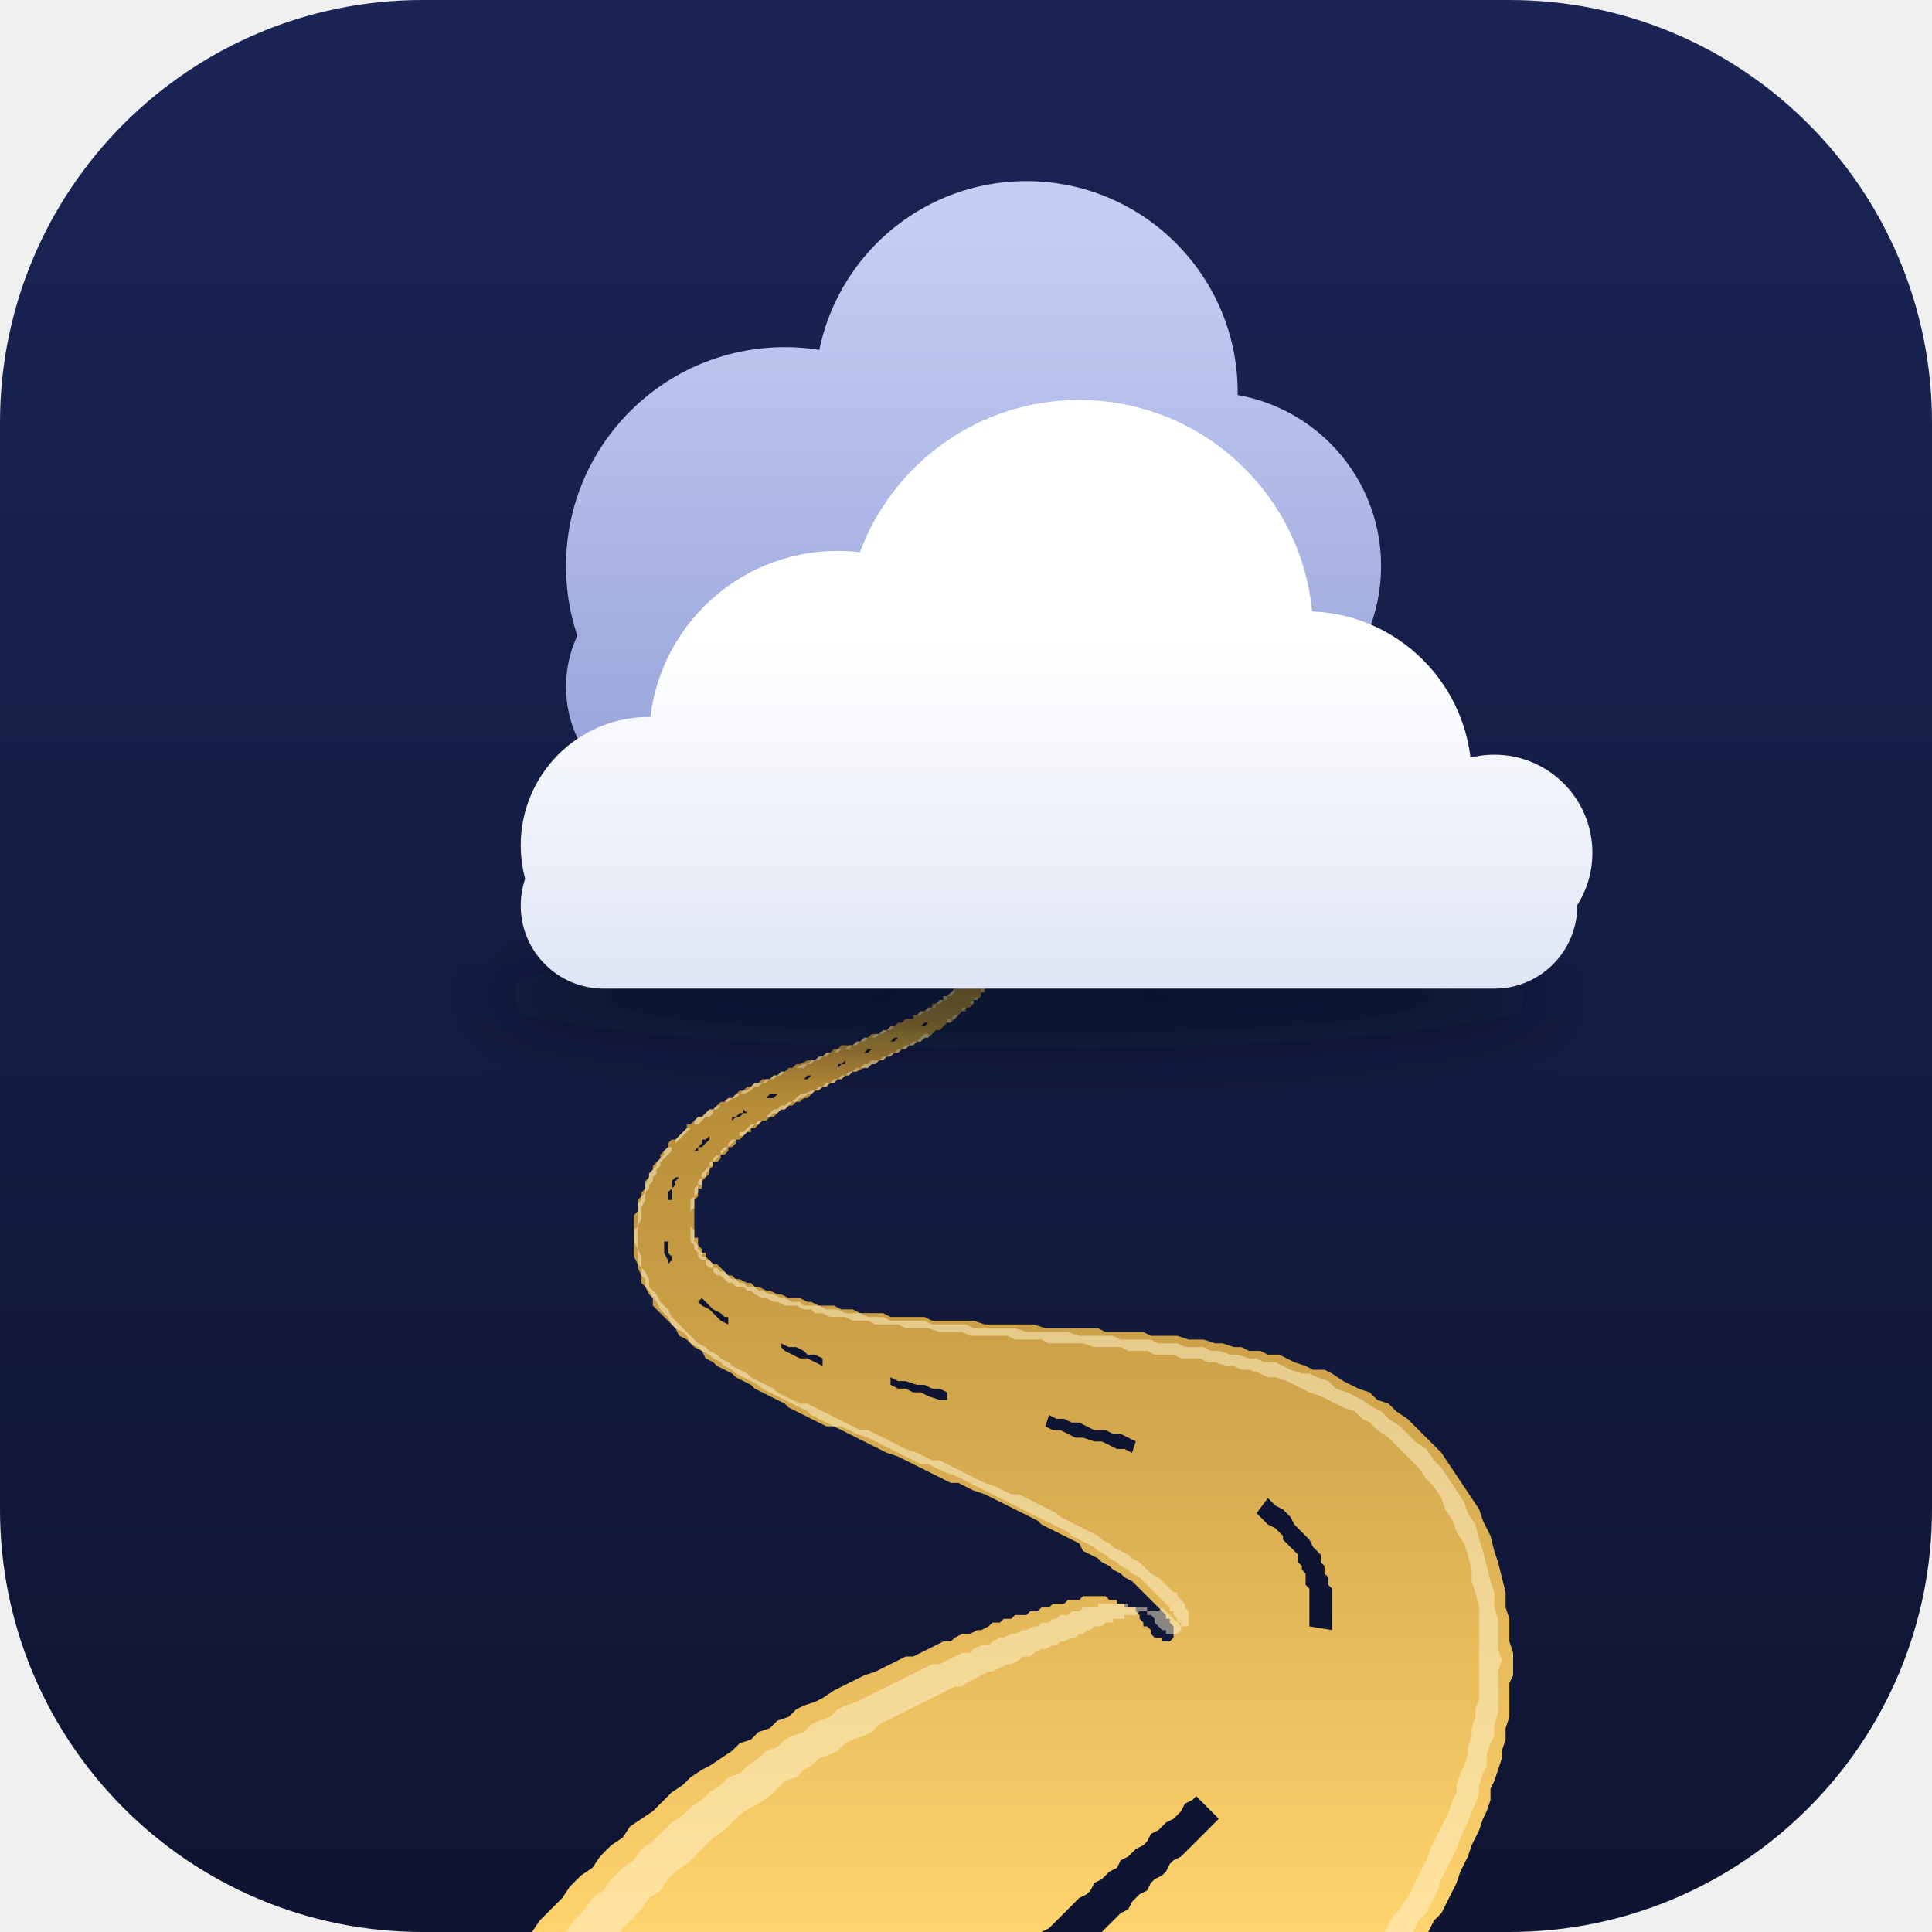
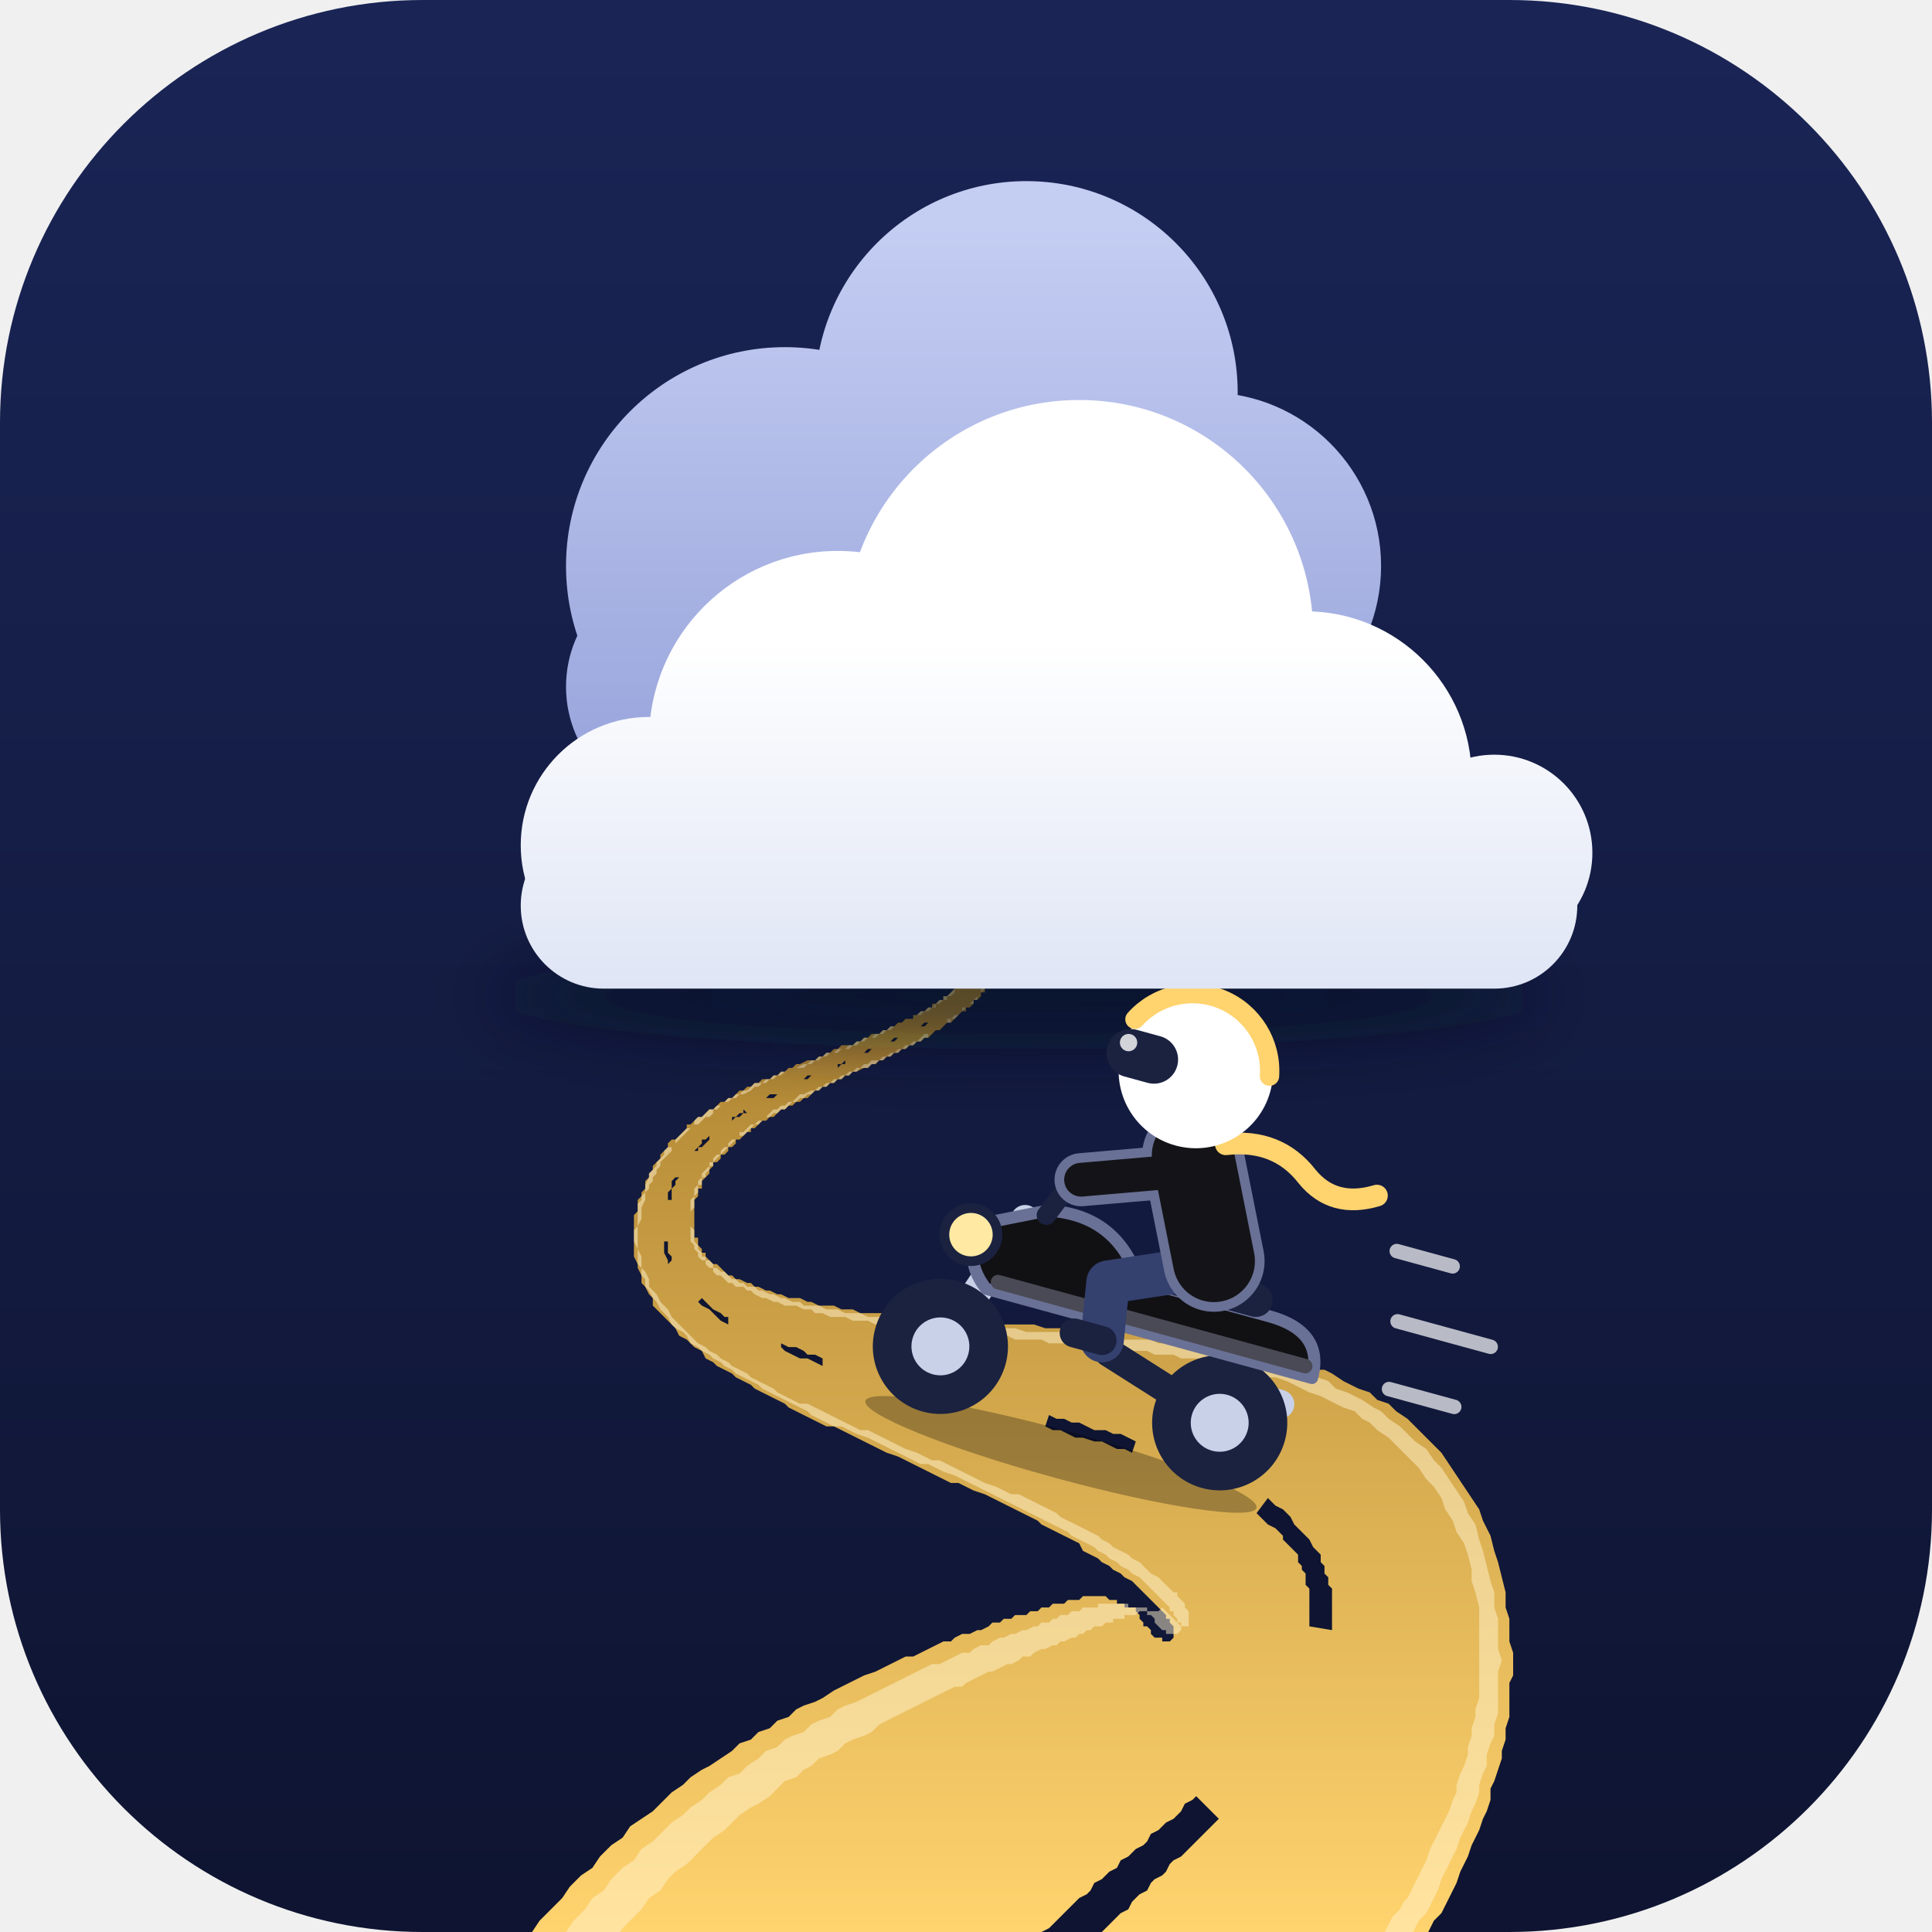
<svg xmlns="http://www.w3.org/2000/svg" viewBox="0 0 512 512">
  <defs>
    <clipPath id="tile">
      <rect width="512" height="512" rx="112" />
    </clipPath>
    <linearGradient id="bg" x1="0" y1="0" x2="0" y2="512" gradientUnits="userSpaceOnUse">
      <stop offset="0" stop-color="#1a2556" />
      <stop offset="1" stop-color="#0e1431" />
    </linearGradient>
    <linearGradient id="rd" x1="0" y1="240" x2="0" y2="512" gradientUnits="userSpaceOnUse">
      <stop offset="0" stop-color="#a77d2c" />
      <stop offset="1" stop-color="#ffd36e" />
    </linearGradient>
    <linearGradient id="front" x1="0" y1="120" x2="0" y2="262" gradientUnits="userSpaceOnUse">
      <stop offset=".35" stop-color="#ffffff" />
      <stop offset="1" stop-color="#dfe5f5" />
    </linearGradient>
    <linearGradient id="back" x1="0" y1="60" x2="0" y2="240" gradientUnits="userSpaceOnUse">
      <stop offset="0" stop-color="#c4cdf2" />
      <stop offset="1" stop-color="#8e9bd6" />
    </linearGradient>
    <filter id="soft" x="-20%" y="-100%" width="140%" height="300%">
      <feGaussianBlur stdDeviation="9" />
    </filter>
  </defs>
  <g clip-path="url(#tile)">
    <rect width="512" height="512" fill="url(#bg)" />
    <g>
      <path fill="url(#rd)" d="M259 250 L259 251 L259 251 L259 252 L259 253 L259 253 L258 254 L258 254 L258 255 L258 256 L258 256 L257 257 L257 257 L257 258 L256 258 L256 259 L255 259 L255 260 L254 261 L254 261 L253 262 L253 262 L252 263 L252 263 L251 264 L250 264 L250 265 L249 265 L248 266 L247 266 L247 267 L246 267 L245 268 L244 268 L243 269 L242 269 L242 270 L241 270 L240 270 L239 271 L238 271 L237 272 L236 272 L235 273 L234 273 L233 274 L232 274 L231 274 L230 275 L229 275 L228 276 L227 276 L226 277 L225 277 L223 277 L222 278 L221 278 L220 279 L219 279 L218 280 L217 280 L216 281 L215 281 L214 281 L212 282 L211 282 L210 283 L209 283 L208 284 L207 284 L206 285 L205 285 L204 286 L202 286 L201 287 L200 287 L199 288 L198 288 L197 289 L196 289 L195 290 L194 291 L193 291 L192 292 L191 292 L190 293 L189 294 L188 294 L187 295 L186 296 L185 296 L184 297 L183 298 L182 298 L182 299 L181 300 L180 301 L179 302 L178 302 L177 303 L177 304 L176 305 L175 306 L175 307 L174 308 L173 309 L173 310 L172 311 L172 312 L171 313 L171 315 L170 316 L170 317 L169 318 L169 319 L169 321 L168 322 L168 323 L168 325 L168 326 L168 328 L168 330 L168 331 L168 333 L169 335 L169 336 L170 338 L170 340 L171 341 L172 343 L173 344 L173 346 L174 347 L176 349 L177 350 L178 351 L179 352 L180 354 L182 355 L183 356 L184 357 L186 358 L187 360 L189 361 L190 362 L192 363 L194 364 L195 365 L197 366 L199 367 L200 368 L202 369 L204 370 L206 371 L208 372 L209 373 L211 374 L213 375 L215 376 L217 377 L219 378 L221 378 L223 379 L225 380 L227 381 L229 382 L231 383 L233 384 L235 385 L238 386 L240 387 L242 388 L244 389 L246 390 L248 391 L250 392 L252 393 L254 393 L256 394 L258 395 L261 396 L263 397 L265 398 L267 399 L269 400 L271 401 L273 402 L275 403 L276 404 L278 405 L280 406 L282 407 L284 408 L286 409 L287 411 L289 412 L291 413 L292 414 L294 415 L295 416 L297 417 L298 418 L300 419 L301 420 L302 421 L303 422 L304 423 L305 424 L306 425 L307 426 L308 427 L309 428 L309 429 L310 429 L310 430 L311 431 L311 432 L311 432 L311 433 L311 434 L311 434 L311 434 L310 435 L310 435 L309 435 L309 435 L308 435 L308 434 L307 434 L306 434 L305 433 L305 432 L304 431 L303 431 L303 430 L302 429 L302 428 L301 427 L301 426 L300 426 L300 426 L299 426 L299 426 L298 426 L298 425 L298 425 L297 425 L297 425 L296 425 L296 424 L296 424 L295 424 L295 424 L294 424 L294 424 L293 423 L293 423 L292 423 L292 423 L291 423 L291 423 L290 423 L290 423 L289 423 L288 423 L288 423 L287 423 L286 424 L285 424 L284 424 L283 424 L283 424 L282 425 L280 425 L279 425 L278 426 L277 426 L276 426 L275 427 L273 427 L272 428 L271 428 L269 428 L268 429 L266 429 L265 430 L263 430 L262 431 L260 432 L259 432 L257 433 L255 433 L253 434 L252 435 L250 435 L248 436 L246 437 L244 438 L242 439 L240 439 L238 440 L236 441 L234 442 L232 443 L229 444 L227 445 L225 446 L223 447 L221 448 L218 450 L216 451 L213 452 L211 453 L209 455 L206 456 L204 458 L201 459 L199 461 L196 462 L194 464 L191 466 L188 468 L186 469 L183 471 L181 473 L178 475 L175 478 L173 480 L170 482 L167 484 L165 487 L162 489 L159 492 L157 495 L154 497 L151 500 L149 503 L146 506 L143 509 L141 512 L138 515 L136 519 L133 522 L130 526 L128 529 L126 533 L123 537 L121 540 L118 544 L116 548 L114 552 L112 556 L109 561 L107 565 L105 569 L103 574 L101 578 L99 581 L377 619 L376 617 L374 617 L373 617 L372 616 L371 616 L369 616 L368 615 L367 615 L366 615 L365 614 L364 614 L363 613 L362 613 L361 613 L360 612 L359 612 L358 611 L357 610 L356 610 L355 609 L355 608 L354 608 L353 607 L352 606 L352 605 L351 604 L351 603 L350 602 L349 601 L349 600 L349 599 L348 598 L348 597 L348 596 L347 595 L347 594 L347 592 L347 591 L347 590 L347 589 L347 587 L347 586 L347 585 L347 583 L347 582 L348 580 L348 579 L348 577 L348 576 L349 574 L349 573 L350 571 L350 570 L351 568 L351 567 L352 565 L352 563 L353 562 L354 560 L354 559 L355 557 L356 555 L357 554 L357 552 L358 550 L359 548 L360 547 L361 545 L362 543 L363 542 L364 540 L365 538 L366 536 L367 534 L368 533 L369 531 L370 529 L371 527 L372 525 L373 523 L374 521 L375 519 L376 517 L377 515 L378 513 L379 511 L380 509 L382 507 L383 505 L384 503 L385 501 L386 499 L387 496 L388 494 L389 492 L390 489 L391 487 L392 485 L393 482 L394 480 L395 477 L395 474 L396 472 L397 469 L398 466 L398 464 L399 461 L399 458 L400 455 L400 452 L400 449 L400 446 L401 444 L401 441 L401 438 L400 435 L400 432 L400 429 L399 426 L399 422 L398 418 L397 414 L396 411 L395 407 L393 403 L392 400 L390 397 L388 394 L386 391 L384 388 L382 385 L380 383 L377 380 L375 378 L373 376 L370 374 L368 372 L365 371 L363 369 L360 368 L358 367 L356 366 L353 364 L351 363 L348 363 L346 362 L343 361 L341 360 L339 359 L336 359 L334 358 L331 358 L329 357 L327 357 L324 356 L322 356 L319 355 L317 355 L315 355 L312 354 L310 354 L307 354 L305 354 L303 353 L300 353 L298 353 L296 353 L293 353 L291 352 L288 352 L286 352 L284 352 L281 352 L279 352 L277 352 L274 351 L272 351 L270 351 L267 351 L265 351 L263 351 L261 351 L258 350 L256 350 L254 350 L252 350 L249 350 L247 350 L245 349 L243 349 L241 349 L239 349 L236 349 L234 348 L232 348 L230 348 L228 348 L226 347 L224 347 L223 347 L221 346 L219 346 L217 346 L215 345 L214 345 L212 344 L210 344 L209 344 L207 343 L206 343 L204 342 L203 342 L201 341 L200 341 L199 340 L198 340 L196 339 L195 339 L194 338 L193 338 L192 337 L191 336 L191 336 L190 335 L189 335 L188 334 L188 334 L187 333 L187 332 L186 332 L186 331 L185 330 L185 330 L185 329 L185 328 L184 328 L184 327 L184 326 L184 325 L184 324 L184 324 L184 323 L184 322 L184 321 L184 320 L184 320 L184 319 L184 318 L185 317 L185 317 L185 316 L185 315 L186 315 L186 314 L186 313 L187 312 L187 312 L188 311 L188 310 L188 310 L189 309 L189 308 L190 308 L191 307 L191 306 L192 306 L193 305 L193 304 L194 304 L195 303 L195 302 L196 302 L197 301 L198 300 L199 300 L199 299 L200 299 L201 298 L202 297 L203 297 L204 296 L205 296 L206 295 L207 294 L208 294 L209 293 L210 293 L211 292 L212 292 L213 291 L214 291 L215 290 L216 289 L217 289 L218 288 L219 288 L220 287 L221 287 L222 286 L223 286 L224 285 L225 285 L226 284 L227 284 L229 283 L230 283 L231 282 L232 282 L233 281 L234 281 L235 280 L236 280 L237 279 L238 279 L239 278 L240 278 L241 277 L242 277 L243 276 L244 276 L245 275 L246 275 L247 274 L247 274 L248 273 L249 273 L250 272 L251 271 L252 271 L253 270 L253 270 L254 269 L255 268 L256 268 L256 267 L257 267 L258 266 L258 265 L259 265 L260 264 L260 263 L261 263 L261 262 L262 261 L262 260 L263 260 L263 259 L263 258 L264 257 L264 256 L264 255 L264 255 L265 254 L265 253 L265 252 L265 251 L265 250Z" />
      <path fill="#fff3d0" opacity=".5" d="M259 250 L259 251 L259 251 L259 252 L259 253 L259 253 L259 254 L258 254 L258 255 L258 256 L258 256 L257 257 L257 257 L257 258 L256 258 L256 259 L256 260 L255 260 L255 261 L254 261 L254 262 L253 262 L252 263 L252 263 L251 264 L250 264 L250 265 L249 265 L248 266 L248 266 L247 267 L246 267 L245 268 L244 268 L243 269 L243 269 L242 270 L241 270 L240 271 L239 271 L238 272 L237 272 L236 272 L235 273 L234 273 L233 274 L232 274 L231 275 L230 275 L229 275 L228 276 L227 276 L226 277 L225 277 L224 278 L222 278 L221 279 L220 279 L219 279 L218 280 L217 280 L216 281 L215 281 L214 282 L213 282 L211 283 L210 283 L209 284 L208 284 L207 284 L206 285 L205 285 L204 286 L203 286 L202 287 L200 287 L199 288 L198 289 L197 289 L196 290 L195 290 L194 291 L193 291 L192 292 L191 293 L190 293 L189 294 L188 294 L187 295 L186 296 L185 296 L184 297 L184 298 L183 299 L182 299 L181 300 L180 301 L179 302 L179 303 L178 304 L177 304 L176 305 L176 306 L175 307 L174 308 L174 309 L173 310 L172 311 L172 312 L171 314 L171 315 L171 316 L170 317 L170 318 L169 319 L169 321 L169 322 L169 323 L169 325 L168 326 L168 328 L168 329 L169 331 L169 333 L169 335 L170 336 L170 338 L171 339 L171 341 L172 342 L173 344 L174 345 L175 347 L176 348 L177 349 L178 351 L179 352 L181 353 L182 354 L183 356 L185 357 L186 358 L188 359 L189 360 L191 361 L192 362 L194 363 L195 364 L197 365 L199 366 L201 367 L202 368 L204 369 L206 370 L208 371 L210 372 L212 373 L214 374 L215 375 L217 376 L219 377 L221 378 L223 378 L225 379 L227 380 L230 381 L232 382 L234 383 L236 384 L238 385 L240 386 L242 387 L244 388 L246 388 L248 389 L250 390 L253 391 L255 392 L257 393 L259 394 L261 395 L263 396 L265 397 L267 398 L269 399 L271 400 L273 401 L275 402 L277 403 L279 404 L281 405 L283 406 L284 407 L286 408 L288 409 L290 410 L291 411 L293 412 L294 413 L296 414 L297 415 L299 416 L300 417 L302 418 L303 419 L304 420 L305 421 L306 422 L307 423 L308 424 L309 425 L310 426 L310 427 L311 427 L311 428 L312 429 L312 430 L312 430 L313 431 L313 432 L313 432 L312 433 L312 433 L312 433 L311 433 L311 433 L310 433 L310 433 L309 433 L309 432 L308 432 L307 431 L307 431 L306 430 L306 429 L305 428 L304 428 L304 427 L304 426 L303 426 L303 426 L302 426 L302 426 L301 426 L301 426 L301 426 L300 426 L300 426 L299 426 L299 425 L299 425 L298 425 L298 425 L297 425 L297 425 L296 425 L296 425 L296 425 L295 425 L294 425 L294 425 L293 425 L293 425 L292 425 L291 425 L291 426 L290 426 L289 426 L288 426 L287 426 L286 427 L285 427 L284 427 L283 428 L282 428 L281 428 L280 429 L279 429 L278 430 L276 430 L275 431 L274 431 L272 432 L271 432 L269 433 L268 433 L266 434 L265 434 L263 435 L262 436 L260 436 L258 437 L257 438 L255 438 L253 439 L251 440 L249 441 L247 441 L245 442 L243 443 L241 444 L239 445 L237 446 L235 447 L233 448 L231 449 L229 450 L227 451 L224 452 L222 453 L220 455 L217 456 L215 457 L213 459 L210 460 L208 461 L206 463 L203 464 L201 466 L198 468 L196 470 L193 471 L191 473 L188 475 L186 477 L183 479 L181 481 L178 483 L175 486 L173 488 L170 490 L168 493 L165 495 L162 498 L160 501 L157 503 L155 506 L152 509 L150 512 L147 515 L145 518 L142 522 L140 525 L137 528 L135 532 L133 535 L130 539 L128 543 L126 546 L124 550 L121 554 L119 558 L117 562 L115 566 L113 571 L111 575 L109 579 L108 583 L121 584 L123 581 L125 577 L127 573 L128 569 L130 565 L132 561 L134 557 L136 554 L138 550 L140 546 L142 543 L144 539 L147 536 L149 533 L151 529 L153 526 L156 523 L158 520 L160 517 L163 514 L165 511 L167 509 L170 506 L172 503 L175 501 L177 498 L179 496 L182 494 L184 492 L187 489 L189 487 L192 485 L194 483 L196 481 L199 479 L201 478 L204 476 L206 474 L208 472 L211 471 L213 469 L215 468 L217 466 L220 465 L222 464 L224 462 L226 461 L229 460 L231 459 L233 457 L235 456 L237 455 L239 454 L241 453 L243 452 L245 451 L247 450 L249 449 L251 448 L253 447 L255 447 L256 446 L258 445 L260 444 L262 443 L263 443 L265 442 L267 441 L268 441 L270 440 L271 439 L273 439 L274 438 L276 437 L277 437 L279 436 L280 436 L281 435 L282 435 L284 434 L285 434 L286 433 L287 433 L288 432 L289 432 L290 431 L291 431 L292 431 L293 430 L294 430 L295 430 L295 429 L296 429 L297 429 L298 429 L298 428 L299 428 L299 428 L300 428 L301 428 L301 428 L302 427 L302 427 L303 427 L303 427 L303 427 L304 427 L304 427 L305 427 L305 427 L305 427 L306 427 L306 427 L307 427 L307 427 L307 427 L308 426 L308 426 L308 426 L309 427 L309 427 L310 428 L310 428 L311 429 L311 429 L312 430 L312 430 L313 430 L313 431 L314 431 L314 431 L314 431 L315 431 L315 430 L315 430 L315 430 L315 429 L315 429 L315 428 L315 427 L315 427 L314 426 L314 425 L313 424 L312 423 L312 422 L311 422 L310 421 L309 420 L308 419 L307 418 L305 417 L304 416 L303 415 L302 414 L300 413 L299 412 L297 411 L295 410 L294 409 L292 408 L291 407 L289 406 L287 405 L285 404 L283 403 L281 402 L280 401 L278 400 L276 399 L274 398 L272 397 L270 396 L268 396 L266 395 L264 394 L261 393 L259 392 L257 391 L255 390 L253 389 L251 388 L249 387 L247 387 L245 386 L243 385 L240 384 L238 383 L236 382 L234 381 L232 380 L230 379 L228 379 L226 378 L224 377 L222 376 L220 375 L218 374 L216 373 L214 372 L212 372 L210 371 L208 370 L206 369 L205 368 L203 367 L201 366 L199 365 L198 364 L196 363 L194 362 L193 361 L191 360 L190 359 L188 358 L187 357 L185 356 L184 355 L183 354 L181 352 L180 351 L179 350 L178 349 L177 347 L176 346 L175 345 L174 343 L173 342 L172 341 L172 339 L171 337 L170 336 L170 334 L170 333 L169 331 L169 329 L169 328 L169 326 L169 325 L170 323 L170 322 L170 321 L170 320 L171 318 L171 317 L171 316 L172 315 L172 314 L173 313 L173 312 L174 311 L174 310 L175 309 L175 308 L176 307 L177 306 L178 305 L178 304 L179 303 L180 302 L181 301 L181 301 L182 300 L183 299 L184 298 L185 298 L186 297 L187 296 L188 296 L189 295 L189 294 L190 294 L191 293 L192 292 L193 292 L194 291 L195 291 L196 290 L197 290 L199 289 L200 288 L201 288 L202 287 L203 287 L204 286 L205 286 L206 285 L207 285 L208 284 L209 284 L210 283 L212 283 L213 283 L214 282 L215 282 L216 281 L217 281 L218 280 L219 280 L220 279 L222 279 L223 278 L224 278 L225 278 L226 277 L227 277 L228 276 L229 276 L230 275 L231 275 L232 275 L233 274 L234 274 L235 273 L236 273 L237 272 L238 272 L239 271 L240 271 L241 270 L242 270 L243 269 L244 269 L244 269 L245 268 L246 268 L247 267 L248 267 L248 266 L249 266 L250 265 L251 265 L251 264 L252 264 L253 263 L253 262 L254 262 L254 261 L255 261 L255 260 L256 260 L256 259 L257 259 L257 258 L257 257 L258 257 L258 256 L258 256 L259 255 L259 255 L259 254 L259 253 L259 253 L259 252 L259 251 L259 251 L259 250Z M265 250 L264 251 L264 252 L264 253 L264 254 L264 254 L264 255 L264 256 L263 257 L263 258 L263 259 L262 259 L262 260 L261 261 L261 262 L260 262 L260 263 L259 264 L259 264 L258 265 L257 266 L257 266 L256 267 L255 267 L255 268 L254 269 L253 269 L252 270 L251 270 L251 271 L250 272 L249 272 L248 273 L247 273 L246 274 L245 274 L244 275 L244 275 L243 276 L242 276 L241 277 L240 277 L239 278 L238 278 L237 279 L236 279 L235 280 L234 280 L233 281 L231 281 L230 282 L229 282 L228 283 L227 283 L226 284 L225 284 L224 285 L223 285 L222 286 L221 286 L220 287 L219 287 L218 288 L217 288 L216 289 L215 289 L213 290 L212 290 L211 291 L210 292 L209 292 L208 293 L207 293 L206 294 L205 294 L204 295 L204 295 L203 296 L202 297 L201 297 L200 298 L199 298 L198 299 L197 300 L196 300 L196 301 L195 302 L194 302 L193 303 L193 304 L192 304 L191 305 L191 306 L190 306 L189 307 L189 308 L188 308 L188 309 L187 310 L187 310 L186 311 L186 312 L185 313 L185 313 L185 314 L184 315 L184 316 L184 316 L184 317 L183 318 L183 319 L183 319 L183 320 L183 321 L183 322 L183 323 L183 323 L183 324 L183 325 L183 326 L183 327 L183 328 L183 329 L183 329 L184 330 L184 331 L185 332 L185 332 L185 333 L186 334 L187 334 L187 335 L188 336 L189 336 L189 337 L190 338 L191 338 L192 339 L193 340 L194 340 L195 341 L197 341 L198 342 L199 342 L200 343 L202 344 L203 344 L205 345 L206 345 L208 346 L209 346 L211 346 L213 347 L215 347 L216 348 L218 348 L220 349 L222 349 L224 349 L226 350 L228 350 L230 350 L232 351 L234 351 L236 351 L238 351 L240 352 L242 352 L244 352 L246 352 L249 353 L251 353 L253 353 L255 353 L257 354 L260 354 L262 354 L264 354 L267 354 L269 355 L271 355 L273 355 L276 355 L278 356 L280 356 L283 356 L285 356 L287 356 L290 357 L292 357 L294 357 L297 357 L299 358 L301 358 L304 358 L306 359 L308 359 L311 359 L313 360 L315 360 L318 360 L320 361 L322 361 L325 362 L327 362 L329 363 L331 363 L334 364 L336 365 L338 365 L341 366 L343 367 L345 368 L347 369 L350 370 L352 371 L354 372 L356 373 L359 374 L361 376 L363 377 L365 379 L368 381 L370 383 L372 385 L374 387 L376 389 L378 392 L380 394 L382 397 L383 400 L385 403 L386 406 L388 409 L389 412 L390 416 L390 419 L391 422 L392 426 L392 429 L392 431 L392 434 L392 437 L392 439 L392 442 L392 445 L392 447 L392 450 L391 453 L391 455 L390 458 L390 460 L389 463 L389 465 L388 468 L387 470 L386 473 L386 475 L385 477 L384 480 L383 482 L382 484 L381 486 L380 488 L379 490 L378 493 L377 495 L376 497 L375 499 L374 501 L373 503 L372 504 L371 506 L369 508 L368 510 L367 512 L366 514 L365 515 L364 517 L363 519 L362 521 L361 523 L360 524 L359 526 L358 528 L357 529 L356 531 L355 533 L354 534 L353 536 L352 538 L351 539 L350 541 L349 543 L348 544 L347 546 L346 547 L346 549 L345 550 L344 552 L343 554 L342 555 L342 557 L341 558 L340 560 L340 561 L339 563 L339 564 L338 566 L338 567 L337 569 L337 570 L336 571 L336 573 L336 574 L335 576 L335 577 L335 578 L335 580 L335 581 L335 582 L335 584 L334 585 L335 586 L335 587 L335 588 L335 590 L335 591 L335 592 L335 593 L336 594 L336 595 L336 596 L337 597 L337 598 L338 599 L338 600 L339 601 L339 602 L340 602 L340 603 L341 604 L342 605 L342 606 L343 606 L344 607 L345 608 L345 608 L346 609 L347 610 L348 610 L349 611 L350 612 L351 612 L352 613 L353 613 L354 614 L355 616 L368 617 L367 616 L366 616 L365 615 L364 615 L363 614 L362 614 L361 614 L360 613 L359 613 L358 612 L357 612 L356 611 L355 611 L354 610 L353 609 L352 609 L351 608 L350 607 L350 607 L349 606 L348 605 L348 604 L347 604 L346 603 L346 602 L345 601 L345 600 L345 599 L344 598 L344 597 L343 596 L343 595 L343 593 L343 592 L343 591 L342 590 L342 589 L342 587 L342 586 L342 585 L342 583 L343 582 L343 581 L343 579 L343 578 L344 576 L344 575 L344 574 L345 572 L345 571 L345 569 L346 568 L346 566 L347 564 L348 563 L348 561 L349 560 L350 558 L350 557 L351 555 L352 553 L353 552 L353 550 L354 548 L355 547 L356 545 L357 543 L358 542 L359 540 L360 538 L361 537 L362 535 L363 533 L364 531 L365 529 L366 528 L367 526 L368 524 L369 522 L370 520 L371 518 L372 517 L373 515 L374 513 L375 511 L376 509 L378 507 L379 505 L380 503 L381 501 L382 498 L383 496 L384 494 L385 492 L386 490 L387 487 L388 485 L389 483 L390 480 L391 478 L392 475 L392 473 L393 470 L394 468 L394 465 L395 462 L396 460 L396 457 L397 454 L397 451 L397 449 L397 446 L397 443 L398 440 L397 437 L397 434 L397 432 L397 429 L396 426 L396 422 L395 419 L394 415 L393 411 L392 408 L391 404 L389 401 L388 398 L386 395 L384 392 L382 389 L380 387 L378 384 L375 382 L373 380 L371 378 L368 376 L366 374 L364 373 L361 371 L359 370 L357 369 L354 368 L352 366 L349 365 L347 364 L345 364 L342 363 L340 362 L338 361 L335 361 L333 360 L331 360 L328 359 L326 359 L323 358 L321 358 L319 357 L316 357 L314 357 L312 356 L309 356 L307 356 L305 355 L302 355 L300 355 L297 355 L295 354 L293 354 L290 354 L288 354 L286 354 L283 353 L281 353 L279 353 L276 353 L274 353 L272 353 L269 352 L267 352 L265 352 L262 352 L260 352 L258 352 L256 351 L253 351 L251 351 L249 351 L247 351 L245 350 L242 350 L240 350 L238 350 L236 350 L234 349 L232 349 L230 349 L228 348 L226 348 L224 348 L222 347 L220 347 L219 347 L217 346 L215 346 L213 346 L212 345 L210 345 L208 344 L207 344 L205 343 L204 343 L202 342 L201 342 L200 341 L198 341 L197 340 L196 340 L195 339 L194 339 L193 338 L192 337 L191 337 L190 336 L189 336 L189 335 L188 334 L187 334 L187 333 L186 333 L186 332 L185 331 L185 331 L185 330 L184 329 L184 328 L184 328 L184 327 L184 326 L183 325 L183 324 L183 323 L183 323 L183 322 L183 321 L184 320 L184 320 L184 319 L184 318 L184 317 L184 317 L185 316 L185 315 L185 314 L186 314 L186 313 L186 312 L187 312 L187 311 L188 310 L188 309 L189 309 L189 308 L190 307 L190 307 L191 306 L192 305 L192 305 L193 304 L194 303 L194 303 L195 302 L196 301 L197 301 L198 300 L198 300 L199 299 L200 298 L201 298 L202 297 L203 296 L204 296 L205 295 L206 295 L207 294 L208 294 L209 293 L210 292 L211 292 L212 291 L213 291 L214 290 L215 290 L216 289 L217 289 L218 288 L219 288 L220 287 L221 287 L222 286 L223 286 L224 285 L225 285 L226 284 L227 284 L228 283 L230 283 L231 282 L232 282 L233 281 L234 281 L235 280 L236 280 L237 279 L238 279 L239 278 L240 278 L241 277 L242 277 L243 276 L244 276 L245 275 L246 275 L246 274 L247 273 L248 273 L249 272 L250 272 L251 271 L252 271 L252 270 L253 270 L254 269 L255 268 L255 268 L256 267 L257 266 L258 266 L258 265 L259 265 L259 264 L260 263 L261 262 L261 262 L262 261 L262 260 L262 259 L263 259 L263 258 L264 257 L264 256 L264 255 L264 255 L264 254 L265 253 L265 252 L265 251 L265 250Z" />
      <path fill="#0e1431" d="M246 271 L245 271 L244 272 L244 272 L245 272 L246 271Z M238 275 L237 275 L236 276 L237 276 L238 275 L238 275Z M231 278 L230 278 L229 279 L229 279 L230 279 L231 278Z M224 281 L223 282 L222 282 L222 283 L223 282 L224 282Z M215 285 L214 285 L213 286 L213 286 L214 286 L215 285Z M207 289 L206 290 L204 290 L203 291 L204 291 L205 291 L206 290 L207 289Z M197 294 L197 295 L196 295 L195 296 L194 296 L194 297 L195 296 L196 296 L197 295 L198 295Z M188 301 L187 302 L186 302 L186 303 L185 304 L184 305 L185 305 L185 304 L186 304 L187 303 L188 302 L188 302Z M179 312 L178 313 L178 314 L178 315 L177 316 L177 317 L177 318 L178 318 L178 317 L178 316 L178 315 L179 314 L179 313 L180 312Z M176 329 L176 330 L176 331 L176 332 L177 334 L177 335 L178 334 L178 333 L177 332 L177 331 L177 330 L177 329Z M185 345 L186 346 L188 347 L189 348 L190 349 L191 350 L193 351 L193 349 L192 349 L191 348 L189 347 L188 346 L187 345 L186 344Z M207 357 L208 358 L210 359 L212 360 L214 360 L216 361 L218 362 L218 360 L216 359 L214 359 L213 358 L211 357 L209 357 L207 356Z M236 367 L238 368 L240 368 L242 369 L244 369 L246 370 L249 371 L251 371 L251 369 L249 368 L247 368 L245 367 L243 367 L240 366 L238 366 L236 365Z M277 378 L279 379 L281 379 L283 380 L285 381 L287 381 L290 382 L292 382 L294 383 L296 384 L298 384 L300 385 L301 382 L299 381 L297 380 L295 380 L293 379 L290 379 L288 378 L286 377 L284 377 L282 376 L280 376 L278 375Z M333 401 L334 402 L335 403 L336 404 L338 405 L339 406 L340 407 L340 408 L341 409 L342 410 L343 411 L344 412 L344 414 L345 415 L345 416 L346 417 L346 418 L346 420 L347 421 L347 422 L347 423 L347 425 L347 426 L347 427 L347 429 L347 430 L347 431 L353 432 L353 431 L353 429 L353 428 L353 426 L353 424 L353 423 L353 421 L352 420 L352 418 L351 417 L351 415 L350 414 L350 412 L349 411 L348 410 L347 408 L346 407 L345 406 L344 405 L343 404 L342 402 L341 401 L340 400 L338 399 L337 398 L336 397Z M317 476 L316 477 L314 478 L313 480 L312 481 L311 482 L309 483 L308 484 L307 485 L305 486 L304 488 L303 489 L301 490 L300 491 L299 492 L297 493 L296 495 L294 496 L293 497 L292 498 L290 499 L289 501 L288 502 L286 503 L285 504 L283 506 L282 507 L281 508 L279 510 L278 511 L276 512 L275 514 L274 515 L272 516 L271 518 L270 519 L268 521 L267 522 L266 524 L275 531 L276 530 L277 528 L278 527 L280 526 L281 524 L282 523 L283 521 L285 520 L286 519 L287 517 L288 516 L290 515 L291 513 L292 512 L293 511 L295 509 L296 508 L297 507 L299 506 L300 504 L301 503 L302 502 L304 501 L305 499 L306 498 L308 497 L309 496 L310 494 L311 493 L313 492 L314 491 L315 490 L317 488 L318 487 L319 486 L320 485 L321 484 L323 482Z" />
      <ellipse cx="270" cy="264" rx="140" ry="14" fill="#05081a" opacity=".55" filter="url(#soft)" />
+       <g transform="translate(281.5 384.2) rotate(15.3) scale(-1.279 1.279) rotate(0)">
+         <g stroke-linecap="round" stroke-linejoin="round">
+           <ellipse cx="0" cy="1" rx="42" ry="5" fill="#000" opacity=".28" />
+           <g stroke="#fff" stroke-opacity=".7" stroke-width="3">
+             <path d="M-62 -30h-14" />
+             <path d="M-60 -44h-20" />
+             <path d="M-56 -58h-12" />
+           </g>
+           <rect x="-44" y="-24" width="24" height="6" rx="3" fill="#c9d1e8" />
+           <path d="M-30 -14 L-4 -22" stroke="#1B2240" stroke-width="6" fill="none" />
+           <path d="M30 -14 L20 -44" stroke="#c9d1e8" stroke-width="6" fill="none" />
+           <circle cx="-30" cy="-14" r="14" fill="#1B2240" />
+           <circle cx="-30" cy="-14" r="6" fill="#c9d1e8" />
+           <circle cx="30" cy="-14" r="14" fill="#1B2240" />
+           <circle cx="30" cy="-14" r="6" fill="#c9d1e8" />
+           <path d="M-46 -28 Q-46 -38 -34 -38 L-6 -38 Q2 -50 16 -47 L26 -42 Q32 -34 24 -28 Z" fill="#111114" stroke="#6a7196" stroke-width="2.5" />
+           <path d="M-44 -30 L22 -30" stroke="#4a4a56" stroke-width="3" fill="none" />
+           <rect x="-34" y="-44" width="26" height="7" rx="3.5" fill="#1B2240" />
+           <circle cx="30" cy="-38" r="5.5" fill="#ffe9a3" stroke="#1B2240" stroke-width="2" />
+           <path d="M16 -46 L12 -56" stroke="#1B2240" stroke-width="4" fill="none" />
+           <path d="M-18 -44 L0 -36 L-2 -24" stroke="#34406e" stroke-width="9" fill="none" />
+           <path d="M-2 -24 h6" stroke="#1B2240" stroke-width="6" fill="none" />
+           <path d="M-20 -46 L-10 -66" stroke="#6a7196" stroke-width="21" fill="none" />
+           <path d="M-8 -62 L11 -55" stroke="#6a7196" stroke-width="11" fill="none" />
+           <path d="M-20 -46 L-10 -66" stroke="#141418" stroke-width="17" fill="none" />
+           <path d="M-8 -62 L11 -55" stroke="#141418" stroke-width="7" fill="none" />
+           <path d="M-16 -70 q-10 -4 -18 2 q-7 5 -15 0" stroke="#ffd36e" stroke-width="4.5" fill="none" />
+           <circle cx="-6" cy="-83" r="16" fill="#fff" />
+           <path d="M-21 -86 a16 16 0 0 1 30 -4" stroke="#ffd36e" stroke-width="4" fill="none" />
+           <rect x="-2" y="-88" width="15" height="10" rx="5" fill="#1B2240" />
+           <circle cx="9" cy="-85" r="1.8" fill="#fff" opacity=".8" />
+         </g>
+       </g>
      <g fill="url(#back)">
        <circle cx="208" cy="150" r="58" />
        <circle cx="272" cy="104" r="56" />
        <circle cx="320" cy="150" r="46" />
        <rect x="150" y="150" width="214" height="64" rx="32" />
      </g>
      <g fill="url(#front)">
        <circle cx="172" cy="224" r="34" />
        <circle cx="222" cy="196" r="50" />
        <circle cx="286" cy="168" r="62" />
        <circle cx="346" cy="206" r="44" />
        <circle cx="396" cy="226" r="26" />
        <rect x="138" y="218" width="280" height="44" rx="22" />
      </g>
    </g>
  </g>
</svg>
